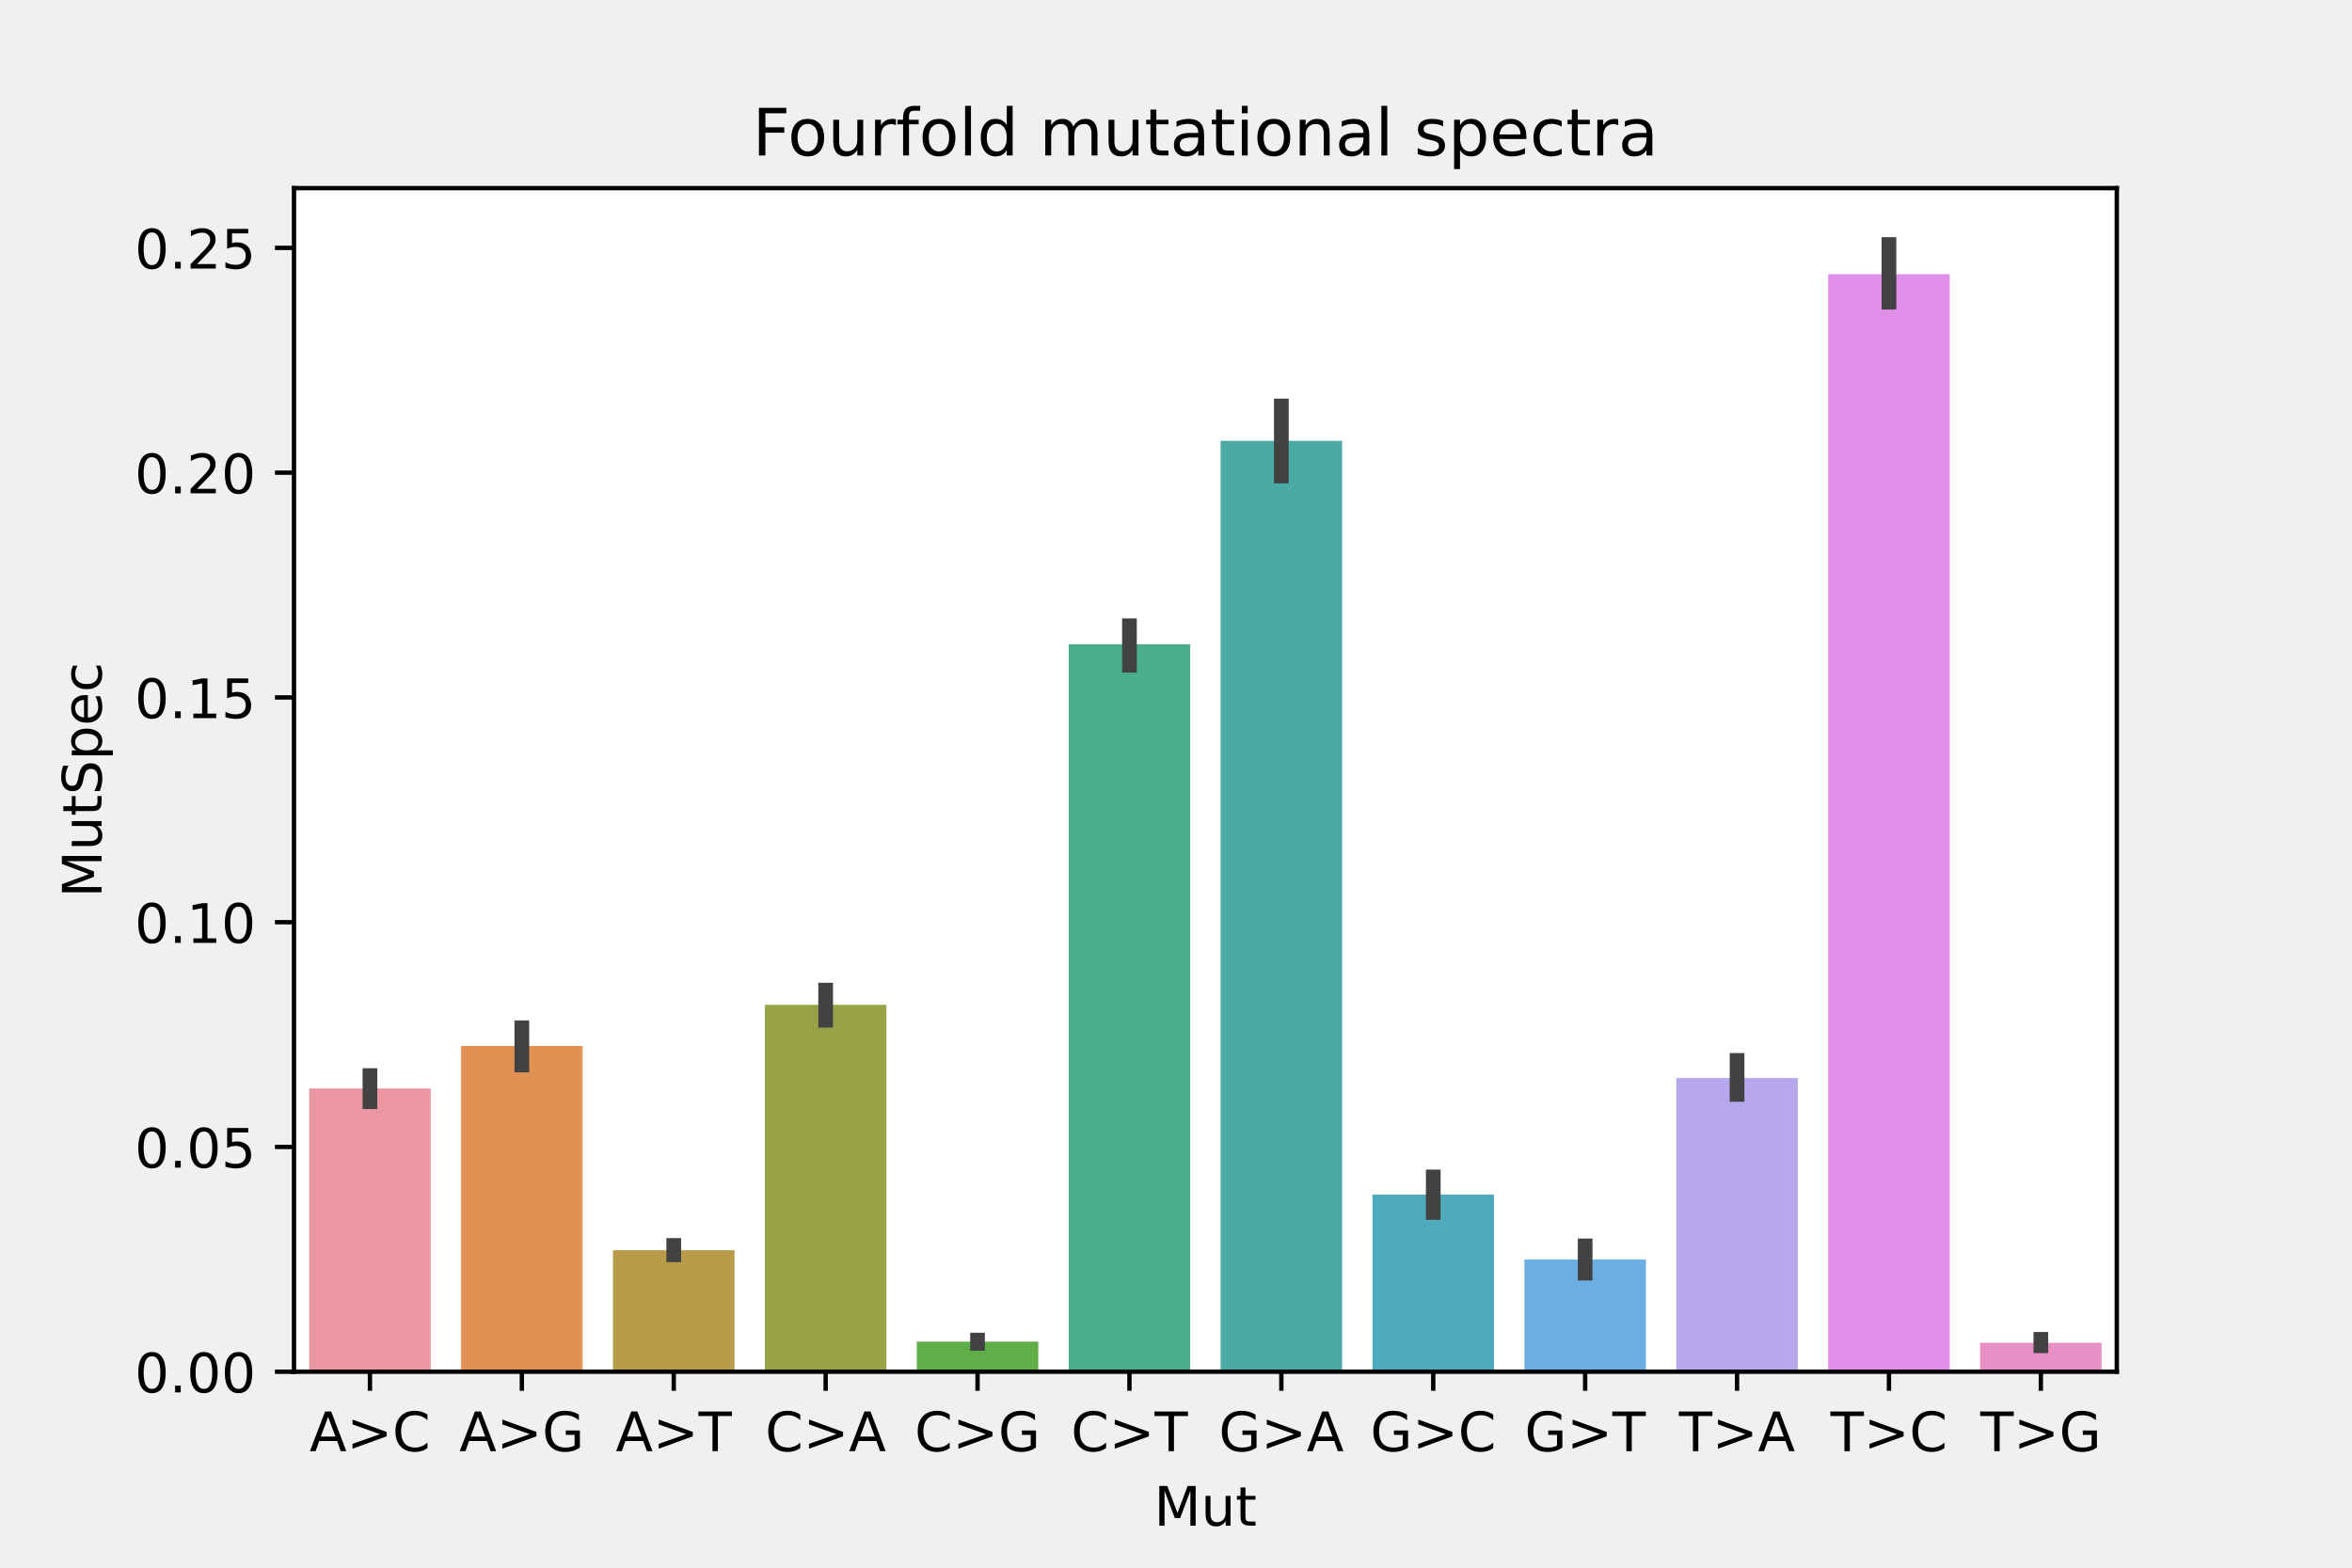
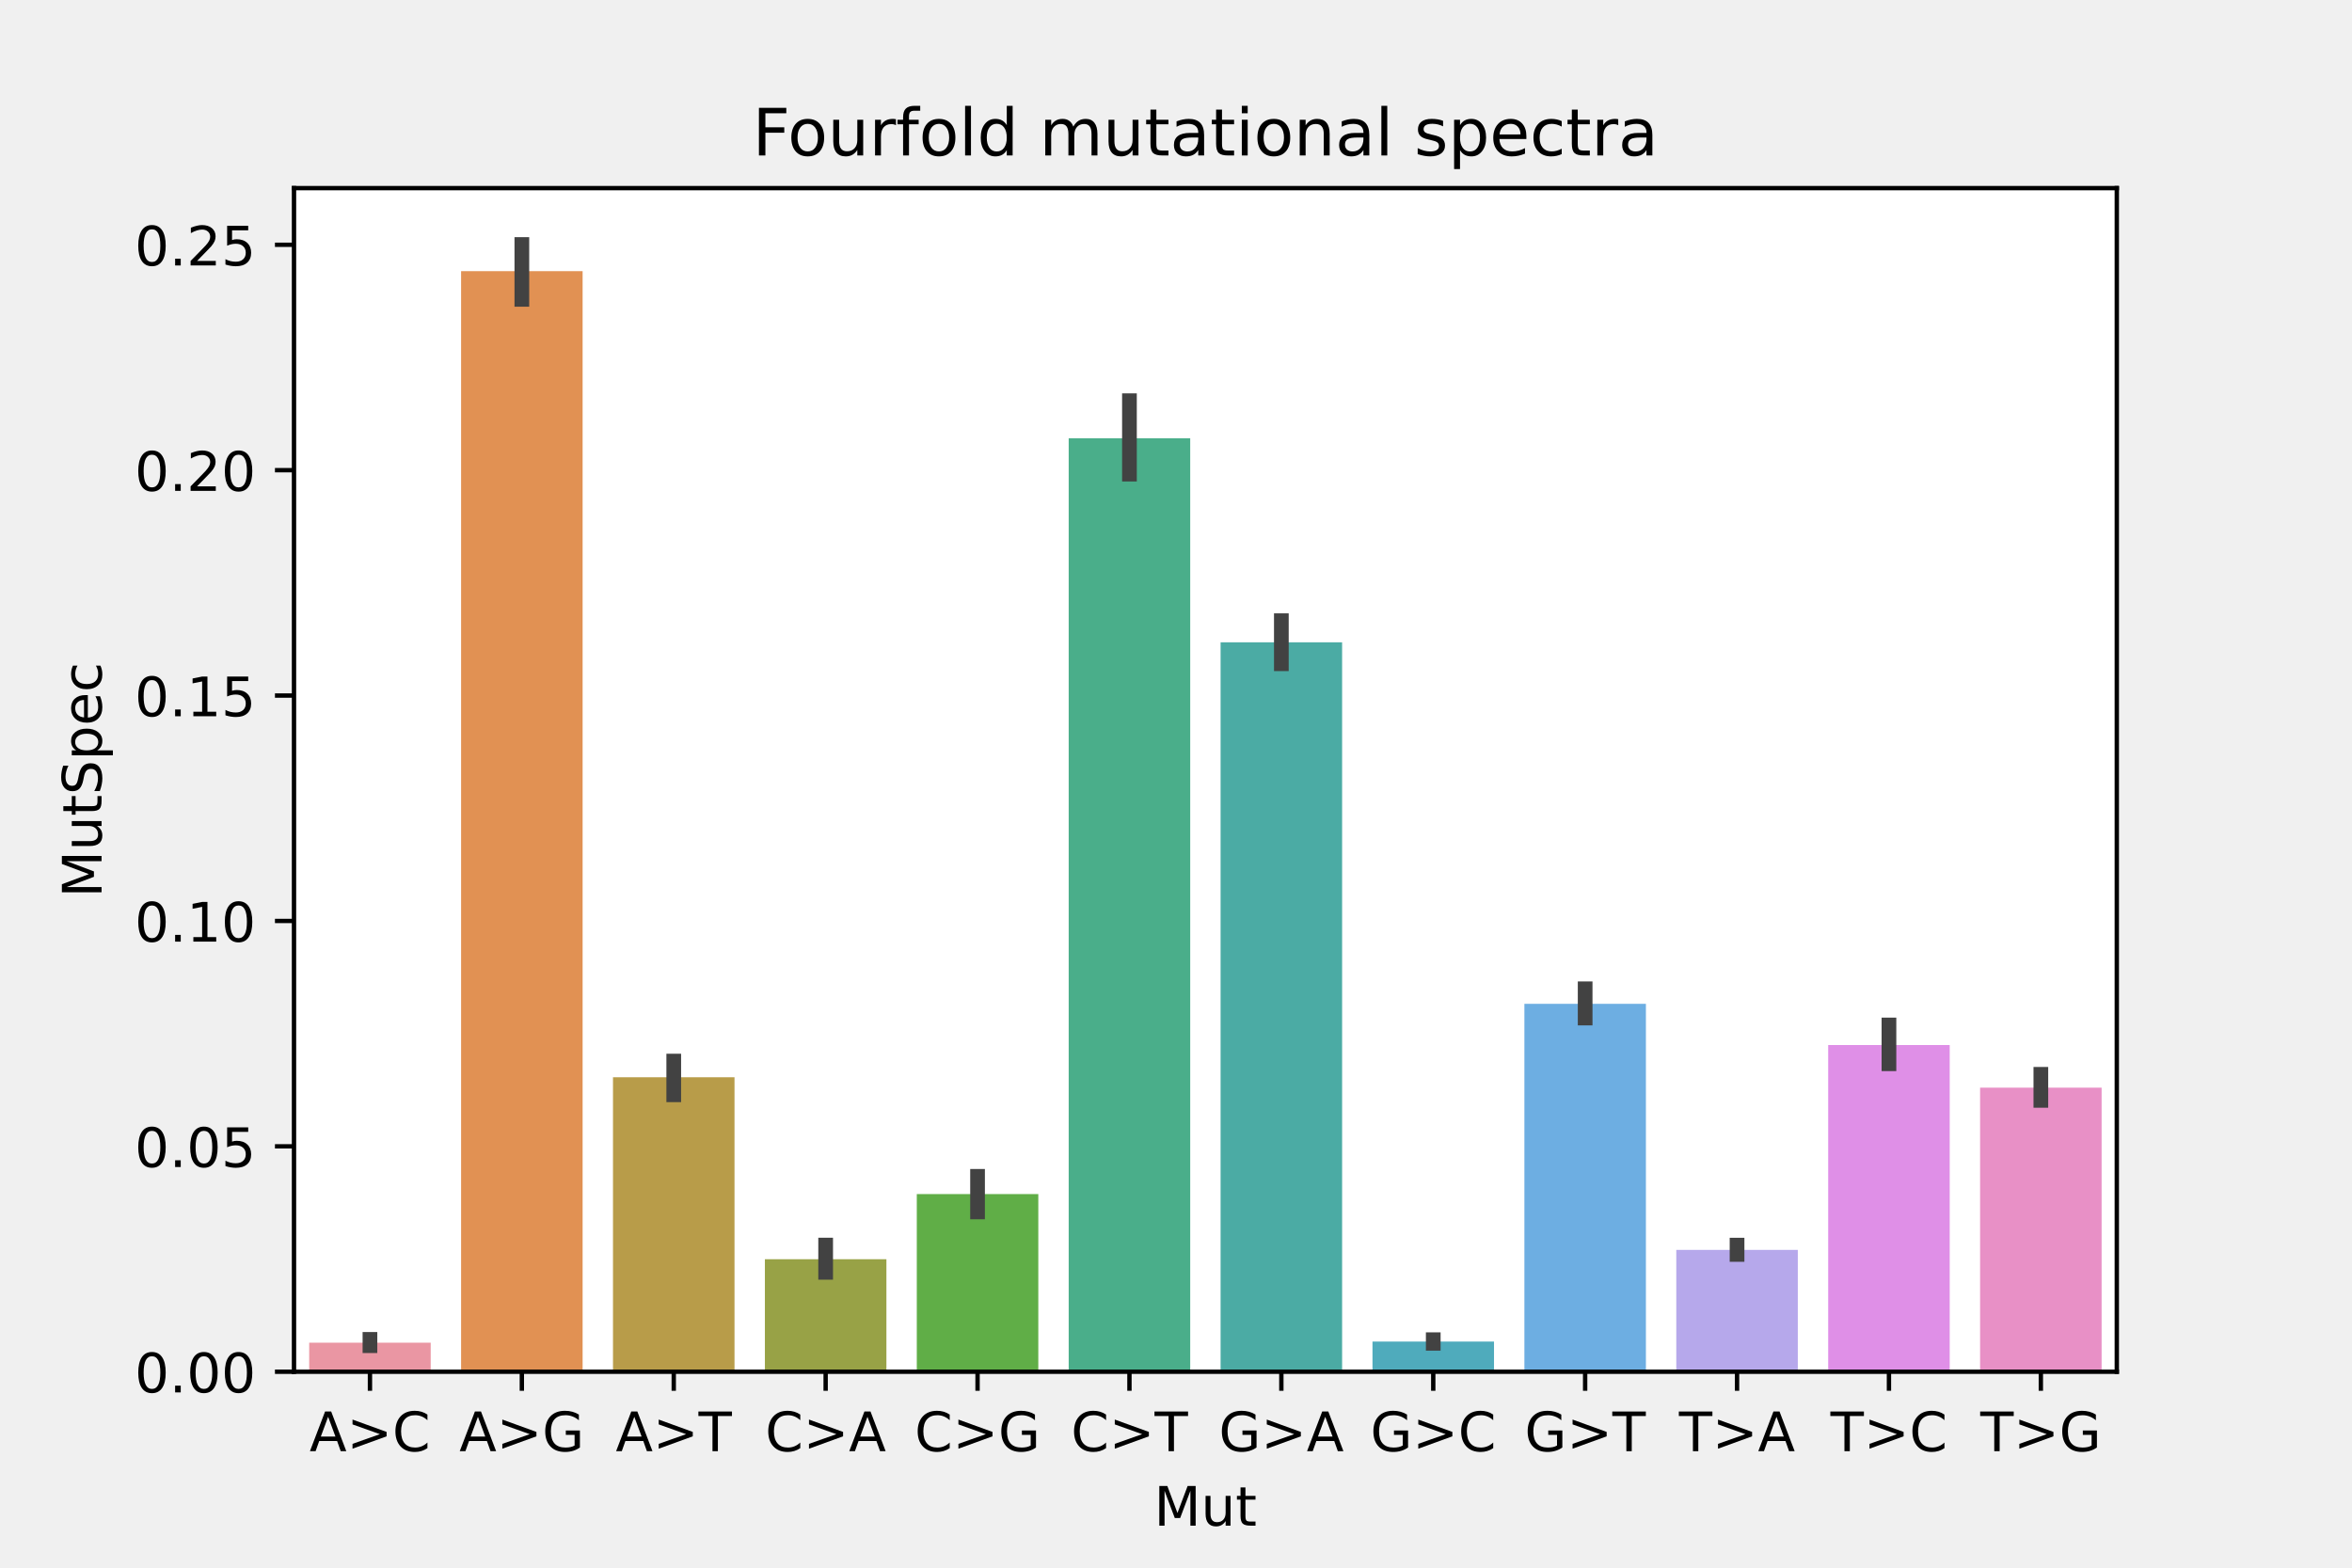
<svg xmlns="http://www.w3.org/2000/svg" xmlns:xlink="http://www.w3.org/1999/xlink" width="432pt" height="288pt" viewBox="0 0 432 288" version="1.1">
  <defs>
    <style type="text/css">*{stroke-linejoin: round; stroke-linecap: butt}</style>
  </defs>
  <g id="figure_1">
    <g id="patch_1">
      <path d="M 0 288  L 432 288  L 432 0  L 0 0  L 0 288  z " style="fill: none" />
    </g>
    <g id="axes_1">
      <g id="patch_2">
        <path d="M 54 252  L 388.8 252  L 388.8 34.56  L 54 34.56  z " style="fill: #ffffff" />
      </g>
      <g id="patch_3">
-         <path d="M 56.79 252  L 79.11 252  L 79.11 199.956  L 56.79 199.956  z " clip-path="url(#p48f52037cb)" style="fill: #ea96a3" />
+         <path d="M 56.79 252  L 79.11 252  L 79.11 246.669  L 56.79 246.669  z " clip-path="url(#p166fc6c29d)" style="fill: #ea96a3" />
      </g>
      <g id="patch_4">
-         <path d="M 84.69 252  L 107.01 252  L 107.01 192.141  L 84.69 192.141  z " clip-path="url(#p48f52037cb)" style="fill: #e19153" />
+         <path d="M 84.69 252  L 107.01 252  L 107.01 49.814  L 84.69 49.814  z " clip-path="url(#p166fc6c29d)" style="fill: #e19153" />
      </g>
      <g id="patch_5">
-         <path d="M 112.59 252  L 134.91 252  L 134.91 229.673  L 112.59 229.673  z " clip-path="url(#p48f52037cb)" style="fill: #b89c49" />
+         <path d="M 112.59 252  L 134.91 252  L 134.91 197.9  L 112.59 197.9  z " clip-path="url(#p166fc6c29d)" style="fill: #b89c49" />
      </g>
      <g id="patch_6">
-         <path d="M 140.49 252  L 162.81 252  L 162.81 184.602  L 140.49 184.602  z " clip-path="url(#p48f52037cb)" style="fill: #98a246" />
+         <path d="M 140.49 252  L 162.81 252  L 162.81 231.336  L 140.49 231.336  z " clip-path="url(#p166fc6c29d)" style="fill: #98a246" />
      </g>
      <g id="patch_7">
-         <path d="M 168.39 252  L 190.71 252  L 190.71 246.474  L 168.39 246.474  z " clip-path="url(#p48f52037cb)" style="fill: #60ae47" />
+         <path d="M 168.39 252  L 190.71 252  L 190.71 219.365  L 168.39 219.365  z " clip-path="url(#p166fc6c29d)" style="fill: #60ae47" />
      </g>
      <g id="patch_8">
-         <path d="M 196.29 252  L 218.61 252  L 218.61 118.373  L 196.29 118.373  z " clip-path="url(#p48f52037cb)" style="fill: #4aae8a" />
+         <path d="M 196.29 252  L 218.61 252  L 218.61 80.517  L 196.29 80.517  z " clip-path="url(#p166fc6c29d)" style="fill: #4aae8a" />
      </g>
      <g id="patch_9">
-         <path d="M 224.19 252  L 246.51 252  L 246.51 80.988  L 224.19 80.988  z " clip-path="url(#p48f52037cb)" style="fill: #4baba4" />
+         <path d="M 224.19 252  L 246.51 252  L 246.51 118.005  L 224.19 118.005  z " clip-path="url(#p166fc6c29d)" style="fill: #4baba4" />
      </g>
      <g id="patch_10">
-         <path d="M 252.09 252  L 274.41 252  L 274.41 219.454  L 252.09 219.454  z " clip-path="url(#p48f52037cb)" style="fill: #4fabbc" />
+         <path d="M 252.09 252  L 274.41 252  L 274.41 246.458  L 252.09 246.458  z " clip-path="url(#p166fc6c29d)" style="fill: #4fabbc" />
      </g>
      <g id="patch_11">
-         <path d="M 279.99 252  L 302.31 252  L 302.31 231.393  L 279.99 231.393  z " clip-path="url(#p48f52037cb)" style="fill: #6daee2" />
+         <path d="M 279.99 252  L 302.31 252  L 302.31 184.416  L 279.99 184.416  z " clip-path="url(#p166fc6c29d)" style="fill: #6daee2" />
      </g>
      <g id="patch_12">
-         <path d="M 307.89 252  L 330.21 252  L 330.21 198.048  L 307.89 198.048  z " clip-path="url(#p48f52037cb)" style="fill: #b6a8eb" />
+         <path d="M 307.89 252  L 330.21 252  L 330.21 229.612  L 307.89 229.612  z " clip-path="url(#p166fc6c29d)" style="fill: #b6a8eb" />
      </g>
      <g id="patch_13">
-         <path d="M 335.79 252  L 358.11 252  L 358.11 50.369  L 335.79 50.369  z " clip-path="url(#p48f52037cb)" style="fill: #df8fe7" />
+         <path d="M 335.79 252  L 358.11 252  L 358.11 191.977  L 335.79 191.977  z " clip-path="url(#p166fc6c29d)" style="fill: #df8fe7" />
      </g>
      <g id="patch_14">
-         <path d="M 363.69 252  L 386.01 252  L 386.01 246.683  L 363.69 246.683  z " clip-path="url(#p48f52037cb)" style="fill: #e890c6" />
+         <path d="M 363.69 252  L 386.01 252  L 386.01 199.813  L 363.69 199.813  z " clip-path="url(#p166fc6c29d)" style="fill: #e890c6" />
      </g>
      <g id="matplotlib.axis_1">
        <g id="xtick_1">
          <g id="line2d_1">
            <defs>
-               <path id="m69ceaff014" d="M 0 0  L 0 3.5  " style="stroke: #000000; stroke-width: 0.8" />
+               <path id="m32a3a1aba2" d="M 0 0  L 0 3.5  " style="stroke: #000000; stroke-width: 0.8" />
            </defs>
            <g>
-               <use xlink:href="#m69ceaff014" x="67.95" y="252" style="stroke: #000000; stroke-width: 0.8" />
+               <use xlink:href="#m32a3a1aba2" x="67.95" y="252" style="stroke: #000000; stroke-width: 0.8" />
            </g>
          </g>
          <g id="text_1">
            <g transform="translate(56.84844 266.5984)scale(0.1 -0.1)">
              <defs>
                <path id="DejaVuSans-41" d="M 2188 4044  L 1331 1722  L 3047 1722  L 2188 4044  z M 1831 4666  L 2547 4666  L 4325 0  L 3669 0  L 3244 1197  L 1141 1197  L 716 0  L 50 0  L 1831 4666  z " transform="scale(0.015625)" />
                <path id="DejaVuSans-3e" d="M 678 3150  L 678 3719  L 4684 2266  L 4684 1747  L 678 294  L 678 863  L 3897 2003  L 678 3150  z " transform="scale(0.015625)" />
                <path id="DejaVuSans-43" d="M 4122 4306  L 4122 3641  Q 3803 3938 3442 4084  Q 3081 4231 2675 4231  Q 1875 4231 1450 3742  Q 1025 3253 1025 2328  Q 1025 1406 1450 917  Q 1875 428 2675 428  Q 3081 428 3442 575  Q 3803 722 4122 1019  L 4122 359  Q 3791 134 3420 21  Q 3050 -91 2638 -91  Q 1578 -91 968 557  Q 359 1206 359 2328  Q 359 3453 968 4101  Q 1578 4750 2638 4750  Q 3056 4750 3426 4639  Q 3797 4528 4122 4306  z " transform="scale(0.015625)" />
              </defs>
              <use xlink:href="#DejaVuSans-41" />
              <use xlink:href="#DejaVuSans-3e" x="68.408" />
              <use xlink:href="#DejaVuSans-43" x="152.197" />
            </g>
          </g>
        </g>
        <g id="xtick_2">
          <g id="line2d_2">
            <g>
-               <use xlink:href="#m69ceaff014" x="95.85" y="252" style="stroke: #000000; stroke-width: 0.8" />
+               <use xlink:href="#m32a3a1aba2" x="95.85" y="252" style="stroke: #000000; stroke-width: 0.8" />
            </g>
          </g>
          <g id="text_2">
            <g transform="translate(84.36562 266.5984)scale(0.1 -0.1)">
              <defs>
                <path id="DejaVuSans-47" d="M 3809 666  L 3809 1919  L 2778 1919  L 2778 2438  L 4434 2438  L 4434 434  Q 4069 175 3628 42  Q 3188 -91 2688 -91  Q 1594 -91 976 548  Q 359 1188 359 2328  Q 359 3472 976 4111  Q 1594 4750 2688 4750  Q 3144 4750 3555 4637  Q 3966 4525 4313 4306  L 4313 3634  Q 3963 3931 3569 4081  Q 3175 4231 2741 4231  Q 1884 4231 1454 3753  Q 1025 3275 1025 2328  Q 1025 1384 1454 906  Q 1884 428 2741 428  Q 3075 428 3337 486  Q 3600 544 3809 666  z " transform="scale(0.015625)" />
              </defs>
              <use xlink:href="#DejaVuSans-41" />
              <use xlink:href="#DejaVuSans-3e" x="68.408" />
              <use xlink:href="#DejaVuSans-47" x="152.197" />
            </g>
          </g>
        </g>
        <g id="xtick_3">
          <g id="line2d_3">
            <g>
-               <use xlink:href="#m69ceaff014" x="123.75" y="252" style="stroke: #000000; stroke-width: 0.8" />
+               <use xlink:href="#m32a3a1aba2" x="123.75" y="252" style="stroke: #000000; stroke-width: 0.8" />
            </g>
          </g>
          <g id="text_3">
            <g transform="translate(113.0859 266.5984)scale(0.1 -0.1)">
              <defs>
                <path id="DejaVuSans-54" d="M -19 4666  L 3928 4666  L 3928 4134  L 2272 4134  L 2272 0  L 1638 0  L 1638 4134  L -19 4134  L -19 4666  z " transform="scale(0.015625)" />
              </defs>
              <use xlink:href="#DejaVuSans-41" />
              <use xlink:href="#DejaVuSans-3e" x="68.408" />
              <use xlink:href="#DejaVuSans-54" x="152.197" />
            </g>
          </g>
        </g>
        <g id="xtick_4">
          <g id="line2d_4">
            <g>
-               <use xlink:href="#m69ceaff014" x="151.65" y="252" style="stroke: #000000; stroke-width: 0.8" />
+               <use xlink:href="#m32a3a1aba2" x="151.65" y="252" style="stroke: #000000; stroke-width: 0.8" />
            </g>
          </g>
          <g id="text_4">
            <g transform="translate(140.5484 266.5984)scale(0.1 -0.1)">
              <use xlink:href="#DejaVuSans-43" />
              <use xlink:href="#DejaVuSans-3e" x="69.824" />
              <use xlink:href="#DejaVuSans-41" x="153.613" />
            </g>
          </g>
        </g>
        <g id="xtick_5">
          <g id="line2d_5">
            <g>
-               <use xlink:href="#m69ceaff014" x="179.55" y="252" style="stroke: #000000; stroke-width: 0.8" />
+               <use xlink:href="#m32a3a1aba2" x="179.55" y="252" style="stroke: #000000; stroke-width: 0.8" />
            </g>
          </g>
          <g id="text_5">
            <g transform="translate(167.9945 266.5984)scale(0.1 -0.1)">
              <use xlink:href="#DejaVuSans-43" />
              <use xlink:href="#DejaVuSans-3e" x="69.824" />
              <use xlink:href="#DejaVuSans-47" x="153.613" />
            </g>
          </g>
        </g>
        <g id="xtick_6">
          <g id="line2d_6">
            <g>
-               <use xlink:href="#m69ceaff014" x="207.45" y="252" style="stroke: #000000; stroke-width: 0.8" />
+               <use xlink:href="#m32a3a1aba2" x="207.45" y="252" style="stroke: #000000; stroke-width: 0.8" />
            </g>
          </g>
          <g id="text_6">
            <g transform="translate(196.7148 266.5984)scale(0.1 -0.1)">
              <use xlink:href="#DejaVuSans-43" />
              <use xlink:href="#DejaVuSans-3e" x="69.824" />
              <use xlink:href="#DejaVuSans-54" x="153.613" />
            </g>
          </g>
        </g>
        <g id="xtick_7">
          <g id="line2d_7">
            <g>
-               <use xlink:href="#m69ceaff014" x="235.35" y="252" style="stroke: #000000; stroke-width: 0.8" />
+               <use xlink:href="#m32a3a1aba2" x="235.35" y="252" style="stroke: #000000; stroke-width: 0.8" />
            </g>
          </g>
          <g id="text_7">
            <g transform="translate(223.8656 266.5984)scale(0.1 -0.1)">
              <use xlink:href="#DejaVuSans-47" />
              <use xlink:href="#DejaVuSans-3e" x="77.49" />
              <use xlink:href="#DejaVuSans-41" x="161.279" />
            </g>
          </g>
        </g>
        <g id="xtick_8">
          <g id="line2d_8">
            <g>
-               <use xlink:href="#m69ceaff014" x="263.25" y="252" style="stroke: #000000; stroke-width: 0.8" />
+               <use xlink:href="#m32a3a1aba2" x="263.25" y="252" style="stroke: #000000; stroke-width: 0.8" />
            </g>
          </g>
          <g id="text_8">
            <g transform="translate(251.6945 266.5984)scale(0.1 -0.1)">
              <use xlink:href="#DejaVuSans-47" />
              <use xlink:href="#DejaVuSans-3e" x="77.49" />
              <use xlink:href="#DejaVuSans-43" x="161.279" />
            </g>
          </g>
        </g>
        <g id="xtick_9">
          <g id="line2d_9">
            <g>
-               <use xlink:href="#m69ceaff014" x="291.15" y="252" style="stroke: #000000; stroke-width: 0.8" />
+               <use xlink:href="#m32a3a1aba2" x="291.15" y="252" style="stroke: #000000; stroke-width: 0.8" />
            </g>
          </g>
          <g id="text_9">
            <g transform="translate(280.032 266.5984)scale(0.1 -0.1)">
              <use xlink:href="#DejaVuSans-47" />
              <use xlink:href="#DejaVuSans-3e" x="77.49" />
              <use xlink:href="#DejaVuSans-54" x="161.279" />
            </g>
          </g>
        </g>
        <g id="xtick_10">
          <g id="line2d_10">
            <g>
-               <use xlink:href="#m69ceaff014" x="319.05" y="252" style="stroke: #000000; stroke-width: 0.8" />
+               <use xlink:href="#m32a3a1aba2" x="319.05" y="252" style="stroke: #000000; stroke-width: 0.8" />
            </g>
          </g>
          <g id="text_10">
            <g transform="translate(308.3859 266.5984)scale(0.1 -0.1)">
              <use xlink:href="#DejaVuSans-54" />
              <use xlink:href="#DejaVuSans-3e" x="61.084" />
              <use xlink:href="#DejaVuSans-41" x="144.873" />
            </g>
          </g>
        </g>
        <g id="xtick_11">
          <g id="line2d_11">
            <g>
-               <use xlink:href="#m69ceaff014" x="346.95" y="252" style="stroke: #000000; stroke-width: 0.8" />
+               <use xlink:href="#m32a3a1aba2" x="346.95" y="252" style="stroke: #000000; stroke-width: 0.8" />
            </g>
          </g>
          <g id="text_11">
            <g transform="translate(336.2148 266.5984)scale(0.1 -0.1)">
              <use xlink:href="#DejaVuSans-54" />
              <use xlink:href="#DejaVuSans-3e" x="61.084" />
              <use xlink:href="#DejaVuSans-43" x="144.873" />
            </g>
          </g>
        </g>
        <g id="xtick_12">
          <g id="line2d_12">
            <g>
-               <use xlink:href="#m69ceaff014" x="374.85" y="252" style="stroke: #000000; stroke-width: 0.8" />
+               <use xlink:href="#m32a3a1aba2" x="374.85" y="252" style="stroke: #000000; stroke-width: 0.8" />
            </g>
          </g>
          <g id="text_12">
            <g transform="translate(363.732 266.5984)scale(0.1 -0.1)">
              <use xlink:href="#DejaVuSans-54" />
              <use xlink:href="#DejaVuSans-3e" x="61.084" />
              <use xlink:href="#DejaVuSans-47" x="144.873" />
            </g>
          </g>
        </g>
        <g id="text_13">
          <g transform="translate(211.957 280.2766)scale(0.1 -0.1)">
            <defs>
              <path id="DejaVuSans-4d" d="M 628 4666  L 1569 4666  L 2759 1491  L 3956 4666  L 4897 4666  L 4897 0  L 4281 0  L 4281 4097  L 3078 897  L 2444 897  L 1241 4097  L 1241 0  L 628 0  L 628 4666  z " transform="scale(0.015625)" />
              <path id="DejaVuSans-75" d="M 544 1381  L 544 3500  L 1119 3500  L 1119 1403  Q 1119 906 1312 657  Q 1506 409 1894 409  Q 2359 409 2629 706  Q 2900 1003 2900 1516  L 2900 3500  L 3475 3500  L 3475 0  L 2900 0  L 2900 538  Q 2691 219 2414 64  Q 2138 -91 1772 -91  Q 1169 -91 856 284  Q 544 659 544 1381  z M 1991 3584  L 1991 3584  z " transform="scale(0.015625)" />
              <path id="DejaVuSans-74" d="M 1172 4494  L 1172 3500  L 2356 3500  L 2356 3053  L 1172 3053  L 1172 1153  Q 1172 725 1289 603  Q 1406 481 1766 481  L 2356 481  L 2356 0  L 1766 0  Q 1100 0 847 248  Q 594 497 594 1153  L 594 3053  L 172 3053  L 172 3500  L 594 3500  L 594 4494  L 1172 4494  z " transform="scale(0.015625)" />
            </defs>
            <use xlink:href="#DejaVuSans-4d" />
            <use xlink:href="#DejaVuSans-75" x="86.279" />
            <use xlink:href="#DejaVuSans-74" x="149.658" />
          </g>
        </g>
      </g>
      <g id="matplotlib.axis_2">
        <g id="ytick_1">
          <g id="line2d_13">
            <defs>
-               <path id="m8fbaf86394" d="M 0 0  L -3.5 0  " style="stroke: #000000; stroke-width: 0.8" />
+               <path id="m4dfd80324b" d="M 0 0  L -3.5 0  " style="stroke: #000000; stroke-width: 0.8" />
            </defs>
            <g>
-               <use xlink:href="#m8fbaf86394" x="54" y="252" style="stroke: #000000; stroke-width: 0.8" />
+               <use xlink:href="#m4dfd80324b" x="54" y="252" style="stroke: #000000; stroke-width: 0.8" />
            </g>
          </g>
          <g id="text_14">
            <g transform="translate(24.73438 255.7992)scale(0.1 -0.1)">
              <defs>
                <path id="DejaVuSans-30" d="M 2034 4250  Q 1547 4250 1301 3770  Q 1056 3291 1056 2328  Q 1056 1369 1301 889  Q 1547 409 2034 409  Q 2525 409 2770 889  Q 3016 1369 3016 2328  Q 3016 3291 2770 3770  Q 2525 4250 2034 4250  z M 2034 4750  Q 2819 4750 3233 4129  Q 3647 3509 3647 2328  Q 3647 1150 3233 529  Q 2819 -91 2034 -91  Q 1250 -91 836 529  Q 422 1150 422 2328  Q 422 3509 836 4129  Q 1250 4750 2034 4750  z " transform="scale(0.015625)" />
                <path id="DejaVuSans-2e" d="M 684 794  L 1344 794  L 1344 0  L 684 0  L 684 794  z " transform="scale(0.015625)" />
              </defs>
              <use xlink:href="#DejaVuSans-30" />
              <use xlink:href="#DejaVuSans-2e" x="63.623" />
              <use xlink:href="#DejaVuSans-30" x="95.41" />
              <use xlink:href="#DejaVuSans-30" x="159.033" />
            </g>
          </g>
        </g>
        <g id="ytick_2">
          <g id="line2d_14">
            <g>
-               <use xlink:href="#m8fbaf86394" x="54" y="210.708" style="stroke: #000000; stroke-width: 0.8" />
+               <use xlink:href="#m4dfd80324b" x="54" y="210.594" style="stroke: #000000; stroke-width: 0.8" />
            </g>
          </g>
          <g id="text_15">
-             <g transform="translate(24.73438 214.507)scale(0.1 -0.1)">
+             <g transform="translate(24.73438 214.3933)scale(0.1 -0.1)">
              <defs>
                <path id="DejaVuSans-35" d="M 691 4666  L 3169 4666  L 3169 4134  L 1269 4134  L 1269 2991  Q 1406 3038 1543 3061  Q 1681 3084 1819 3084  Q 2600 3084 3056 2656  Q 3513 2228 3513 1497  Q 3513 744 3044 326  Q 2575 -91 1722 -91  Q 1428 -91 1123 -41  Q 819 9 494 109  L 494 744  Q 775 591 1075 516  Q 1375 441 1709 441  Q 2250 441 2565 725  Q 2881 1009 2881 1497  Q 2881 1984 2565 2268  Q 2250 2553 1709 2553  Q 1456 2553 1204 2497  Q 953 2441 691 2322  L 691 4666  z " transform="scale(0.015625)" />
              </defs>
              <use xlink:href="#DejaVuSans-30" />
              <use xlink:href="#DejaVuSans-2e" x="63.623" />
              <use xlink:href="#DejaVuSans-30" x="95.41" />
              <use xlink:href="#DejaVuSans-35" x="159.033" />
            </g>
          </g>
        </g>
        <g id="ytick_3">
          <g id="line2d_15">
            <g>
-               <use xlink:href="#m8fbaf86394" x="54" y="169.416" style="stroke: #000000; stroke-width: 0.8" />
+               <use xlink:href="#m4dfd80324b" x="54" y="169.188" style="stroke: #000000; stroke-width: 0.8" />
            </g>
          </g>
          <g id="text_16">
-             <g transform="translate(24.73438 173.2147)scale(0.1 -0.1)">
+             <g transform="translate(24.73438 172.9874)scale(0.1 -0.1)">
              <defs>
                <path id="DejaVuSans-31" d="M 794 531  L 1825 531  L 1825 4091  L 703 3866  L 703 4441  L 1819 4666  L 2450 4666  L 2450 531  L 3481 531  L 3481 0  L 794 0  L 794 531  z " transform="scale(0.015625)" />
              </defs>
              <use xlink:href="#DejaVuSans-30" />
              <use xlink:href="#DejaVuSans-2e" x="63.623" />
              <use xlink:href="#DejaVuSans-31" x="95.41" />
              <use xlink:href="#DejaVuSans-30" x="159.033" />
            </g>
          </g>
        </g>
        <g id="ytick_4">
          <g id="line2d_16">
            <g>
-               <use xlink:href="#m8fbaf86394" x="54" y="128.123" style="stroke: #000000; stroke-width: 0.8" />
+               <use xlink:href="#m4dfd80324b" x="54" y="127.782" style="stroke: #000000; stroke-width: 0.8" />
            </g>
          </g>
          <g id="text_17">
-             <g transform="translate(24.73438 131.9225)scale(0.1 -0.1)">
+             <g transform="translate(24.73438 131.5815)scale(0.1 -0.1)">
              <use xlink:href="#DejaVuSans-30" />
              <use xlink:href="#DejaVuSans-2e" x="63.623" />
              <use xlink:href="#DejaVuSans-31" x="95.41" />
              <use xlink:href="#DejaVuSans-35" x="159.033" />
            </g>
          </g>
        </g>
        <g id="ytick_5">
          <g id="line2d_17">
            <g>
-               <use xlink:href="#m8fbaf86394" x="54" y="86.831" style="stroke: #000000; stroke-width: 0.8" />
+               <use xlink:href="#m4dfd80324b" x="54" y="86.376" style="stroke: #000000; stroke-width: 0.8" />
            </g>
          </g>
          <g id="text_18">
-             <g transform="translate(24.73438 90.63023)scale(0.1 -0.1)">
+             <g transform="translate(24.73438 90.17561)scale(0.1 -0.1)">
              <defs>
                <path id="DejaVuSans-32" d="M 1228 531  L 3431 531  L 3431 0  L 469 0  L 469 531  Q 828 903 1448 1529  Q 2069 2156 2228 2338  Q 2531 2678 2651 2914  Q 2772 3150 2772 3378  Q 2772 3750 2511 3984  Q 2250 4219 1831 4219  Q 1534 4219 1204 4116  Q 875 4013 500 3803  L 500 4441  Q 881 4594 1212 4672  Q 1544 4750 1819 4750  Q 2544 4750 2975 4387  Q 3406 4025 3406 3419  Q 3406 3131 3298 2873  Q 3191 2616 2906 2266  Q 2828 2175 2409 1742  Q 1991 1309 1228 531  z " transform="scale(0.015625)" />
              </defs>
              <use xlink:href="#DejaVuSans-30" />
              <use xlink:href="#DejaVuSans-2e" x="63.623" />
              <use xlink:href="#DejaVuSans-32" x="95.41" />
              <use xlink:href="#DejaVuSans-30" x="159.033" />
            </g>
          </g>
        </g>
        <g id="ytick_6">
          <g id="line2d_18">
            <g>
-               <use xlink:href="#m8fbaf86394" x="54" y="45.539" style="stroke: #000000; stroke-width: 0.8" />
+               <use xlink:href="#m4dfd80324b" x="54" y="44.97" style="stroke: #000000; stroke-width: 0.8" />
            </g>
          </g>
          <g id="text_19">
-             <g transform="translate(24.73438 49.33798)scale(0.1 -0.1)">
+             <g transform="translate(24.73438 48.76971)scale(0.1 -0.1)">
              <use xlink:href="#DejaVuSans-30" />
              <use xlink:href="#DejaVuSans-2e" x="63.623" />
              <use xlink:href="#DejaVuSans-32" x="95.41" />
              <use xlink:href="#DejaVuSans-35" x="159.033" />
            </g>
          </g>
        </g>
        <g id="text_20">
          <g transform="translate(18.65469 164.8972)rotate(-90)scale(0.1 -0.1)">
            <defs>
              <path id="DejaVuSans-53" d="M 3425 4513  L 3425 3897  Q 3066 4069 2747 4153  Q 2428 4238 2131 4238  Q 1616 4238 1336 4038  Q 1056 3838 1056 3469  Q 1056 3159 1242 3001  Q 1428 2844 1947 2747  L 2328 2669  Q 3034 2534 3370 2195  Q 3706 1856 3706 1288  Q 3706 609 3251 259  Q 2797 -91 1919 -91  Q 1588 -91 1214 -16  Q 841 59 441 206  L 441 856  Q 825 641 1194 531  Q 1563 422 1919 422  Q 2459 422 2753 634  Q 3047 847 3047 1241  Q 3047 1584 2836 1778  Q 2625 1972 2144 2069  L 1759 2144  Q 1053 2284 737 2584  Q 422 2884 422 3419  Q 422 4038 858 4394  Q 1294 4750 2059 4750  Q 2388 4750 2728 4690  Q 3069 4631 3425 4513  z " transform="scale(0.015625)" />
              <path id="DejaVuSans-70" d="M 1159 525  L 1159 -1331  L 581 -1331  L 581 3500  L 1159 3500  L 1159 2969  Q 1341 3281 1617 3432  Q 1894 3584 2278 3584  Q 2916 3584 3314 3078  Q 3713 2572 3713 1747  Q 3713 922 3314 415  Q 2916 -91 2278 -91  Q 1894 -91 1617 61  Q 1341 213 1159 525  z M 3116 1747  Q 3116 2381 2855 2742  Q 2594 3103 2138 3103  Q 1681 3103 1420 2742  Q 1159 2381 1159 1747  Q 1159 1113 1420 752  Q 1681 391 2138 391  Q 2594 391 2855 752  Q 3116 1113 3116 1747  z " transform="scale(0.015625)" />
              <path id="DejaVuSans-65" d="M 3597 1894  L 3597 1613  L 953 1613  Q 991 1019 1311 708  Q 1631 397 2203 397  Q 2534 397 2845 478  Q 3156 559 3463 722  L 3463 178  Q 3153 47 2828 -22  Q 2503 -91 2169 -91  Q 1331 -91 842 396  Q 353 884 353 1716  Q 353 2575 817 3079  Q 1281 3584 2069 3584  Q 2775 3584 3186 3129  Q 3597 2675 3597 1894  z M 3022 2063  Q 3016 2534 2758 2815  Q 2500 3097 2075 3097  Q 1594 3097 1305 2825  Q 1016 2553 972 2059  L 3022 2063  z " transform="scale(0.015625)" />
              <path id="DejaVuSans-63" d="M 3122 3366  L 3122 2828  Q 2878 2963 2633 3030  Q 2388 3097 2138 3097  Q 1578 3097 1268 2742  Q 959 2388 959 1747  Q 959 1106 1268 751  Q 1578 397 2138 397  Q 2388 397 2633 464  Q 2878 531 3122 666  L 3122 134  Q 2881 22 2623 -34  Q 2366 -91 2075 -91  Q 1284 -91 818 406  Q 353 903 353 1747  Q 353 2603 823 3093  Q 1294 3584 2113 3584  Q 2378 3584 2631 3529  Q 2884 3475 3122 3366  z " transform="scale(0.015625)" />
            </defs>
            <use xlink:href="#DejaVuSans-4d" />
            <use xlink:href="#DejaVuSans-75" x="86.279" />
            <use xlink:href="#DejaVuSans-74" x="149.658" />
            <use xlink:href="#DejaVuSans-53" x="188.867" />
            <use xlink:href="#DejaVuSans-70" x="252.344" />
            <use xlink:href="#DejaVuSans-65" x="315.82" />
            <use xlink:href="#DejaVuSans-63" x="377.344" />
          </g>
        </g>
      </g>
      <g id="line2d_19">
-         <path d="M 67.95 202.393  L 67.95 197.589  " clip-path="url(#p48f52037cb)" style="fill: none; stroke: #424242; stroke-width: 2.7; stroke-linecap: square" />
+         <path d="M 67.95 247.215  L 67.95 246.062  " clip-path="url(#p166fc6c29d)" style="fill: none; stroke: #424242; stroke-width: 2.7; stroke-linecap: square" />
      </g>
      <g id="line2d_20">
-         <path d="M 95.85 195.65  L 95.85 188.818  " clip-path="url(#p48f52037cb)" style="fill: none; stroke: #424242; stroke-width: 2.7; stroke-linecap: square" />
+         <path d="M 95.85 54.99  L 95.85 44.914  " clip-path="url(#p166fc6c29d)" style="fill: none; stroke: #424242; stroke-width: 2.7; stroke-linecap: square" />
      </g>
      <g id="line2d_21">
-         <path d="M 123.75 230.512  L 123.75 228.806  " clip-path="url(#p48f52037cb)" style="fill: none; stroke: #424242; stroke-width: 2.7; stroke-linecap: square" />
+         <path d="M 123.75 201.127  L 123.75 194.93  " clip-path="url(#p166fc6c29d)" style="fill: none; stroke: #424242; stroke-width: 2.7; stroke-linecap: square" />
      </g>
      <g id="line2d_22">
-         <path d="M 151.65 187.426  L 151.65 181.897  " clip-path="url(#p48f52037cb)" style="fill: none; stroke: #424242; stroke-width: 2.7; stroke-linecap: square" />
+         <path d="M 151.65 233.738  L 151.65 228.734  " clip-path="url(#p166fc6c29d)" style="fill: none; stroke: #424242; stroke-width: 2.7; stroke-linecap: square" />
      </g>
      <g id="line2d_23">
-         <path d="M 179.55 246.786  L 179.55 246.18  " clip-path="url(#p48f52037cb)" style="fill: none; stroke: #424242; stroke-width: 2.7; stroke-linecap: square" />
+         <path d="M 179.55 222.647  L 179.55 216.107  " clip-path="url(#p166fc6c29d)" style="fill: none; stroke: #424242; stroke-width: 2.7; stroke-linecap: square" />
      </g>
      <g id="line2d_24">
-         <path d="M 207.45 122.212  L 207.45 114.959  " clip-path="url(#p48f52037cb)" style="fill: none; stroke: #424242; stroke-width: 2.7; stroke-linecap: square" />
+         <path d="M 207.45 87.098  L 207.45 73.617  " clip-path="url(#p166fc6c29d)" style="fill: none; stroke: #424242; stroke-width: 2.7; stroke-linecap: square" />
      </g>
      <g id="line2d_25">
-         <path d="M 235.35 87.463  L 235.35 74.583  " clip-path="url(#p48f52037cb)" style="fill: none; stroke: #424242; stroke-width: 2.7; stroke-linecap: square" />
+         <path d="M 235.35 121.938  L 235.35 114.023  " clip-path="url(#p166fc6c29d)" style="fill: none; stroke: #424242; stroke-width: 2.7; stroke-linecap: square" />
      </g>
      <g id="line2d_26">
-         <path d="M 263.25 222.754  L 263.25 216.223  " clip-path="url(#p48f52037cb)" style="fill: none; stroke: #424242; stroke-width: 2.7; stroke-linecap: square" />
+         <path d="M 263.25 246.775  L 263.25 246.117  " clip-path="url(#p166fc6c29d)" style="fill: none; stroke: #424242; stroke-width: 2.7; stroke-linecap: square" />
      </g>
      <g id="line2d_27">
-         <path d="M 291.15 233.885  L 291.15 228.878  " clip-path="url(#p48f52037cb)" style="fill: none; stroke: #424242; stroke-width: 2.7; stroke-linecap: square" />
+         <path d="M 291.15 187.022  L 291.15 181.651  " clip-path="url(#p166fc6c29d)" style="fill: none; stroke: #424242; stroke-width: 2.7; stroke-linecap: square" />
      </g>
      <g id="line2d_28">
-         <path d="M 319.05 201.051  L 319.05 194.801  " clip-path="url(#p48f52037cb)" style="fill: none; stroke: #424242; stroke-width: 2.7; stroke-linecap: square" />
+         <path d="M 319.05 230.455  L 319.05 228.749  " clip-path="url(#p166fc6c29d)" style="fill: none; stroke: #424242; stroke-width: 2.7; stroke-linecap: square" />
      </g>
      <g id="line2d_29">
-         <path d="M 346.95 55.507  L 346.95 44.914  " clip-path="url(#p48f52037cb)" style="fill: none; stroke: #424242; stroke-width: 2.7; stroke-linecap: square" />
+         <path d="M 346.95 195.42  L 346.95 188.297  " clip-path="url(#p166fc6c29d)" style="fill: none; stroke: #424242; stroke-width: 2.7; stroke-linecap: square" />
      </g>
      <g id="line2d_30">
-         <path d="M 374.85 247.224  L 374.85 246.048  " clip-path="url(#p48f52037cb)" style="fill: none; stroke: #424242; stroke-width: 2.7; stroke-linecap: square" />
+         <path d="M 374.85 202.146  L 374.85 197.364  " clip-path="url(#p166fc6c29d)" style="fill: none; stroke: #424242; stroke-width: 2.7; stroke-linecap: square" />
      </g>
      <g id="patch_15">
        <path d="M 54 252  L 54 34.56  " style="fill: none; stroke: #000000; stroke-width: 0.8; stroke-linejoin: miter; stroke-linecap: square" />
      </g>
      <g id="patch_16">
        <path d="M 388.8 252  L 388.8 34.56  " style="fill: none; stroke: #000000; stroke-width: 0.8; stroke-linejoin: miter; stroke-linecap: square" />
      </g>
      <g id="patch_17">
        <path d="M 54 252  L 388.8 252  " style="fill: none; stroke: #000000; stroke-width: 0.8; stroke-linejoin: miter; stroke-linecap: square" />
      </g>
      <g id="patch_18">
        <path d="M 54 34.56  L 388.8 34.56  " style="fill: none; stroke: #000000; stroke-width: 0.8; stroke-linejoin: miter; stroke-linecap: square" />
      </g>
      <g id="text_21">
        <g transform="translate(138.2194 28.56)scale(0.12 -0.12)">
          <defs>
            <path id="DejaVuSans-46" d="M 628 4666  L 3309 4666  L 3309 4134  L 1259 4134  L 1259 2759  L 3109 2759  L 3109 2228  L 1259 2228  L 1259 0  L 628 0  L 628 4666  z " transform="scale(0.015625)" />
            <path id="DejaVuSans-6f" d="M 1959 3097  Q 1497 3097 1228 2736  Q 959 2375 959 1747  Q 959 1119 1226 758  Q 1494 397 1959 397  Q 2419 397 2687 759  Q 2956 1122 2956 1747  Q 2956 2369 2687 2733  Q 2419 3097 1959 3097  z M 1959 3584  Q 2709 3584 3137 3096  Q 3566 2609 3566 1747  Q 3566 888 3137 398  Q 2709 -91 1959 -91  Q 1206 -91 779 398  Q 353 888 353 1747  Q 353 2609 779 3096  Q 1206 3584 1959 3584  z " transform="scale(0.015625)" />
            <path id="DejaVuSans-72" d="M 2631 2963  Q 2534 3019 2420 3045  Q 2306 3072 2169 3072  Q 1681 3072 1420 2755  Q 1159 2438 1159 1844  L 1159 0  L 581 0  L 581 3500  L 1159 3500  L 1159 2956  Q 1341 3275 1631 3429  Q 1922 3584 2338 3584  Q 2397 3584 2469 3576  Q 2541 3569 2628 3553  L 2631 2963  z " transform="scale(0.015625)" />
            <path id="DejaVuSans-66" d="M 2375 4863  L 2375 4384  L 1825 4384  Q 1516 4384 1395 4259  Q 1275 4134 1275 3809  L 1275 3500  L 2222 3500  L 2222 3053  L 1275 3053  L 1275 0  L 697 0  L 697 3053  L 147 3053  L 147 3500  L 697 3500  L 697 3744  Q 697 4328 969 4595  Q 1241 4863 1831 4863  L 2375 4863  z " transform="scale(0.015625)" />
            <path id="DejaVuSans-6c" d="M 603 4863  L 1178 4863  L 1178 0  L 603 0  L 603 4863  z " transform="scale(0.015625)" />
            <path id="DejaVuSans-64" d="M 2906 2969  L 2906 4863  L 3481 4863  L 3481 0  L 2906 0  L 2906 525  Q 2725 213 2448 61  Q 2172 -91 1784 -91  Q 1150 -91 751 415  Q 353 922 353 1747  Q 353 2572 751 3078  Q 1150 3584 1784 3584  Q 2172 3584 2448 3432  Q 2725 3281 2906 2969  z M 947 1747  Q 947 1113 1208 752  Q 1469 391 1925 391  Q 2381 391 2643 752  Q 2906 1113 2906 1747  Q 2906 2381 2643 2742  Q 2381 3103 1925 3103  Q 1469 3103 1208 2742  Q 947 2381 947 1747  z " transform="scale(0.015625)" />
            <path id="DejaVuSans-20" transform="scale(0.015625)" />
            <path id="DejaVuSans-6d" d="M 3328 2828  Q 3544 3216 3844 3400  Q 4144 3584 4550 3584  Q 5097 3584 5394 3201  Q 5691 2819 5691 2113  L 5691 0  L 5113 0  L 5113 2094  Q 5113 2597 4934 2840  Q 4756 3084 4391 3084  Q 3944 3084 3684 2787  Q 3425 2491 3425 1978  L 3425 0  L 2847 0  L 2847 2094  Q 2847 2600 2669 2842  Q 2491 3084 2119 3084  Q 1678 3084 1418 2786  Q 1159 2488 1159 1978  L 1159 0  L 581 0  L 581 3500  L 1159 3500  L 1159 2956  Q 1356 3278 1631 3431  Q 1906 3584 2284 3584  Q 2666 3584 2933 3390  Q 3200 3197 3328 2828  z " transform="scale(0.015625)" />
            <path id="DejaVuSans-61" d="M 2194 1759  Q 1497 1759 1228 1600  Q 959 1441 959 1056  Q 959 750 1161 570  Q 1363 391 1709 391  Q 2188 391 2477 730  Q 2766 1069 2766 1631  L 2766 1759  L 2194 1759  z M 3341 1997  L 3341 0  L 2766 0  L 2766 531  Q 2569 213 2275 61  Q 1981 -91 1556 -91  Q 1019 -91 701 211  Q 384 513 384 1019  Q 384 1609 779 1909  Q 1175 2209 1959 2209  L 2766 2209  L 2766 2266  Q 2766 2663 2505 2880  Q 2244 3097 1772 3097  Q 1472 3097 1187 3025  Q 903 2953 641 2809  L 641 3341  Q 956 3463 1253 3523  Q 1550 3584 1831 3584  Q 2591 3584 2966 3190  Q 3341 2797 3341 1997  z " transform="scale(0.015625)" />
            <path id="DejaVuSans-69" d="M 603 3500  L 1178 3500  L 1178 0  L 603 0  L 603 3500  z M 603 4863  L 1178 4863  L 1178 4134  L 603 4134  L 603 4863  z " transform="scale(0.015625)" />
            <path id="DejaVuSans-6e" d="M 3513 2113  L 3513 0  L 2938 0  L 2938 2094  Q 2938 2591 2744 2837  Q 2550 3084 2163 3084  Q 1697 3084 1428 2787  Q 1159 2491 1159 1978  L 1159 0  L 581 0  L 581 3500  L 1159 3500  L 1159 2956  Q 1366 3272 1645 3428  Q 1925 3584 2291 3584  Q 2894 3584 3203 3211  Q 3513 2838 3513 2113  z " transform="scale(0.015625)" />
            <path id="DejaVuSans-73" d="M 2834 3397  L 2834 2853  Q 2591 2978 2328 3040  Q 2066 3103 1784 3103  Q 1356 3103 1142 2972  Q 928 2841 928 2578  Q 928 2378 1081 2264  Q 1234 2150 1697 2047  L 1894 2003  Q 2506 1872 2764 1633  Q 3022 1394 3022 966  Q 3022 478 2636 193  Q 2250 -91 1575 -91  Q 1294 -91 989 -36  Q 684 19 347 128  L 347 722  Q 666 556 975 473  Q 1284 391 1588 391  Q 1994 391 2212 530  Q 2431 669 2431 922  Q 2431 1156 2273 1281  Q 2116 1406 1581 1522  L 1381 1569  Q 847 1681 609 1914  Q 372 2147 372 2553  Q 372 3047 722 3315  Q 1072 3584 1716 3584  Q 2034 3584 2315 3537  Q 2597 3491 2834 3397  z " transform="scale(0.015625)" />
          </defs>
          <use xlink:href="#DejaVuSans-46" />
          <use xlink:href="#DejaVuSans-6f" x="53.895" />
          <use xlink:href="#DejaVuSans-75" x="115.076" />
          <use xlink:href="#DejaVuSans-72" x="178.455" />
          <use xlink:href="#DejaVuSans-66" x="219.568" />
          <use xlink:href="#DejaVuSans-6f" x="254.773" />
          <use xlink:href="#DejaVuSans-6c" x="315.955" />
          <use xlink:href="#DejaVuSans-64" x="343.738" />
          <use xlink:href="#DejaVuSans-20" x="407.215" />
          <use xlink:href="#DejaVuSans-6d" x="439.002" />
          <use xlink:href="#DejaVuSans-75" x="536.414" />
          <use xlink:href="#DejaVuSans-74" x="599.793" />
          <use xlink:href="#DejaVuSans-61" x="639.002" />
          <use xlink:href="#DejaVuSans-74" x="700.281" />
          <use xlink:href="#DejaVuSans-69" x="739.49" />
          <use xlink:href="#DejaVuSans-6f" x="767.273" />
          <use xlink:href="#DejaVuSans-6e" x="828.455" />
          <use xlink:href="#DejaVuSans-61" x="891.834" />
          <use xlink:href="#DejaVuSans-6c" x="953.113" />
          <use xlink:href="#DejaVuSans-20" x="980.896" />
          <use xlink:href="#DejaVuSans-73" x="1012.684" />
          <use xlink:href="#DejaVuSans-70" x="1064.783" />
          <use xlink:href="#DejaVuSans-65" x="1128.26" />
          <use xlink:href="#DejaVuSans-63" x="1189.783" />
          <use xlink:href="#DejaVuSans-74" x="1244.764" />
          <use xlink:href="#DejaVuSans-72" x="1283.973" />
          <use xlink:href="#DejaVuSans-61" x="1325.086" />
        </g>
      </g>
    </g>
  </g>
  <defs>
-     <clipPath id="p48f52037cb">
+     <clipPath id="p166fc6c29d">
      <rect x="54" y="34.56" width="334.8" height="217.44" />
    </clipPath>
  </defs>
</svg>
